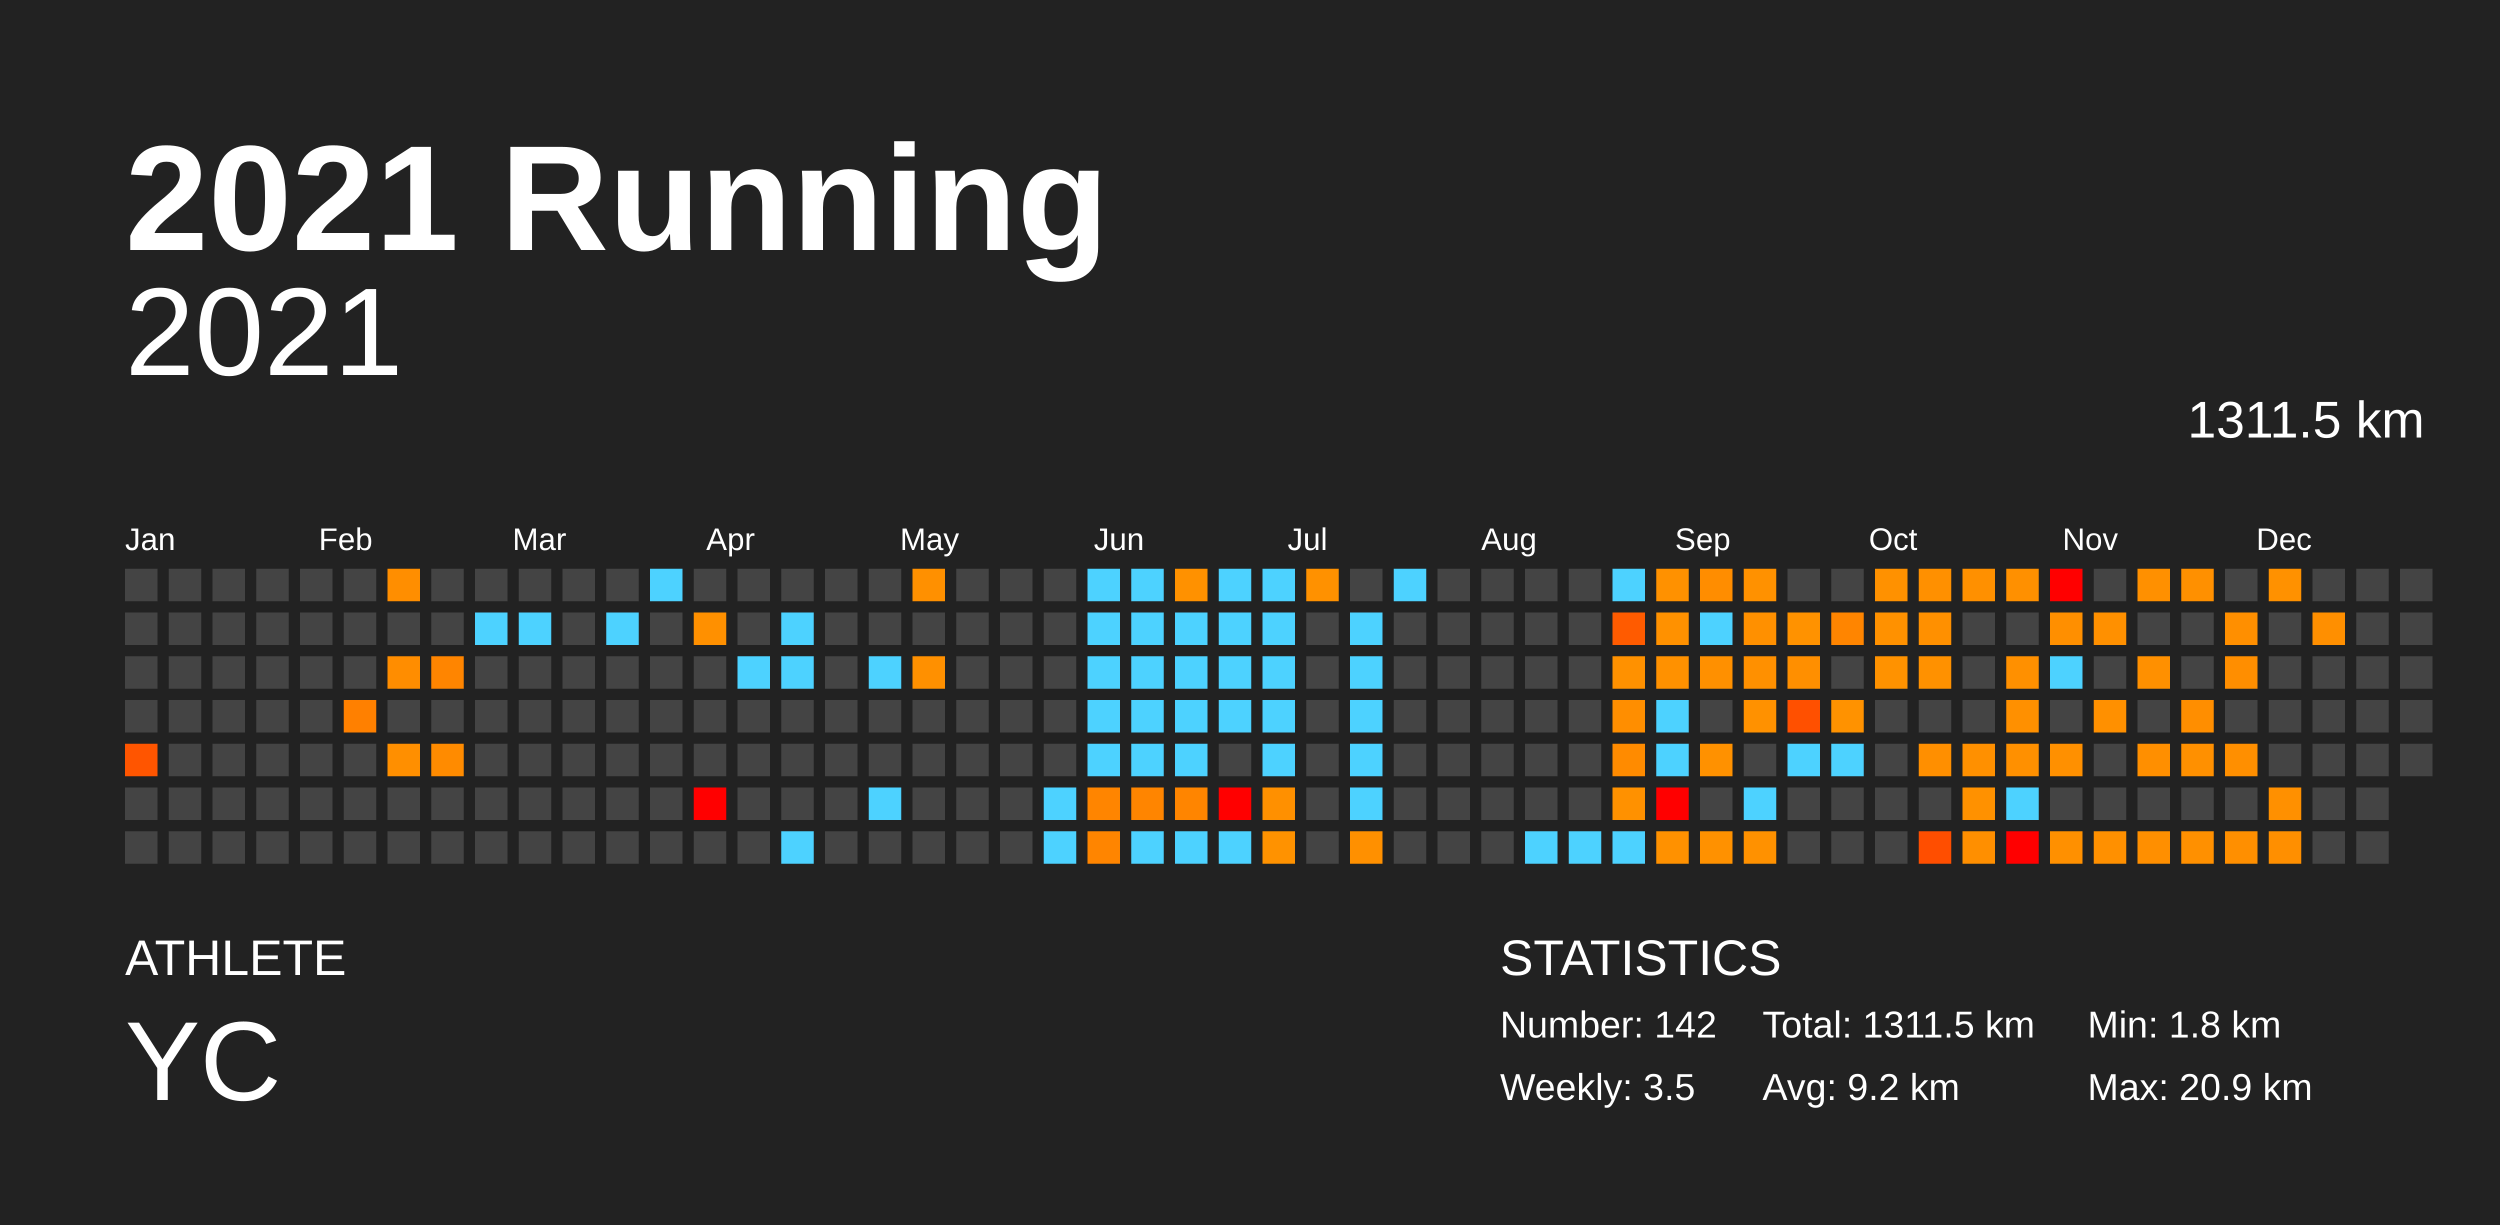
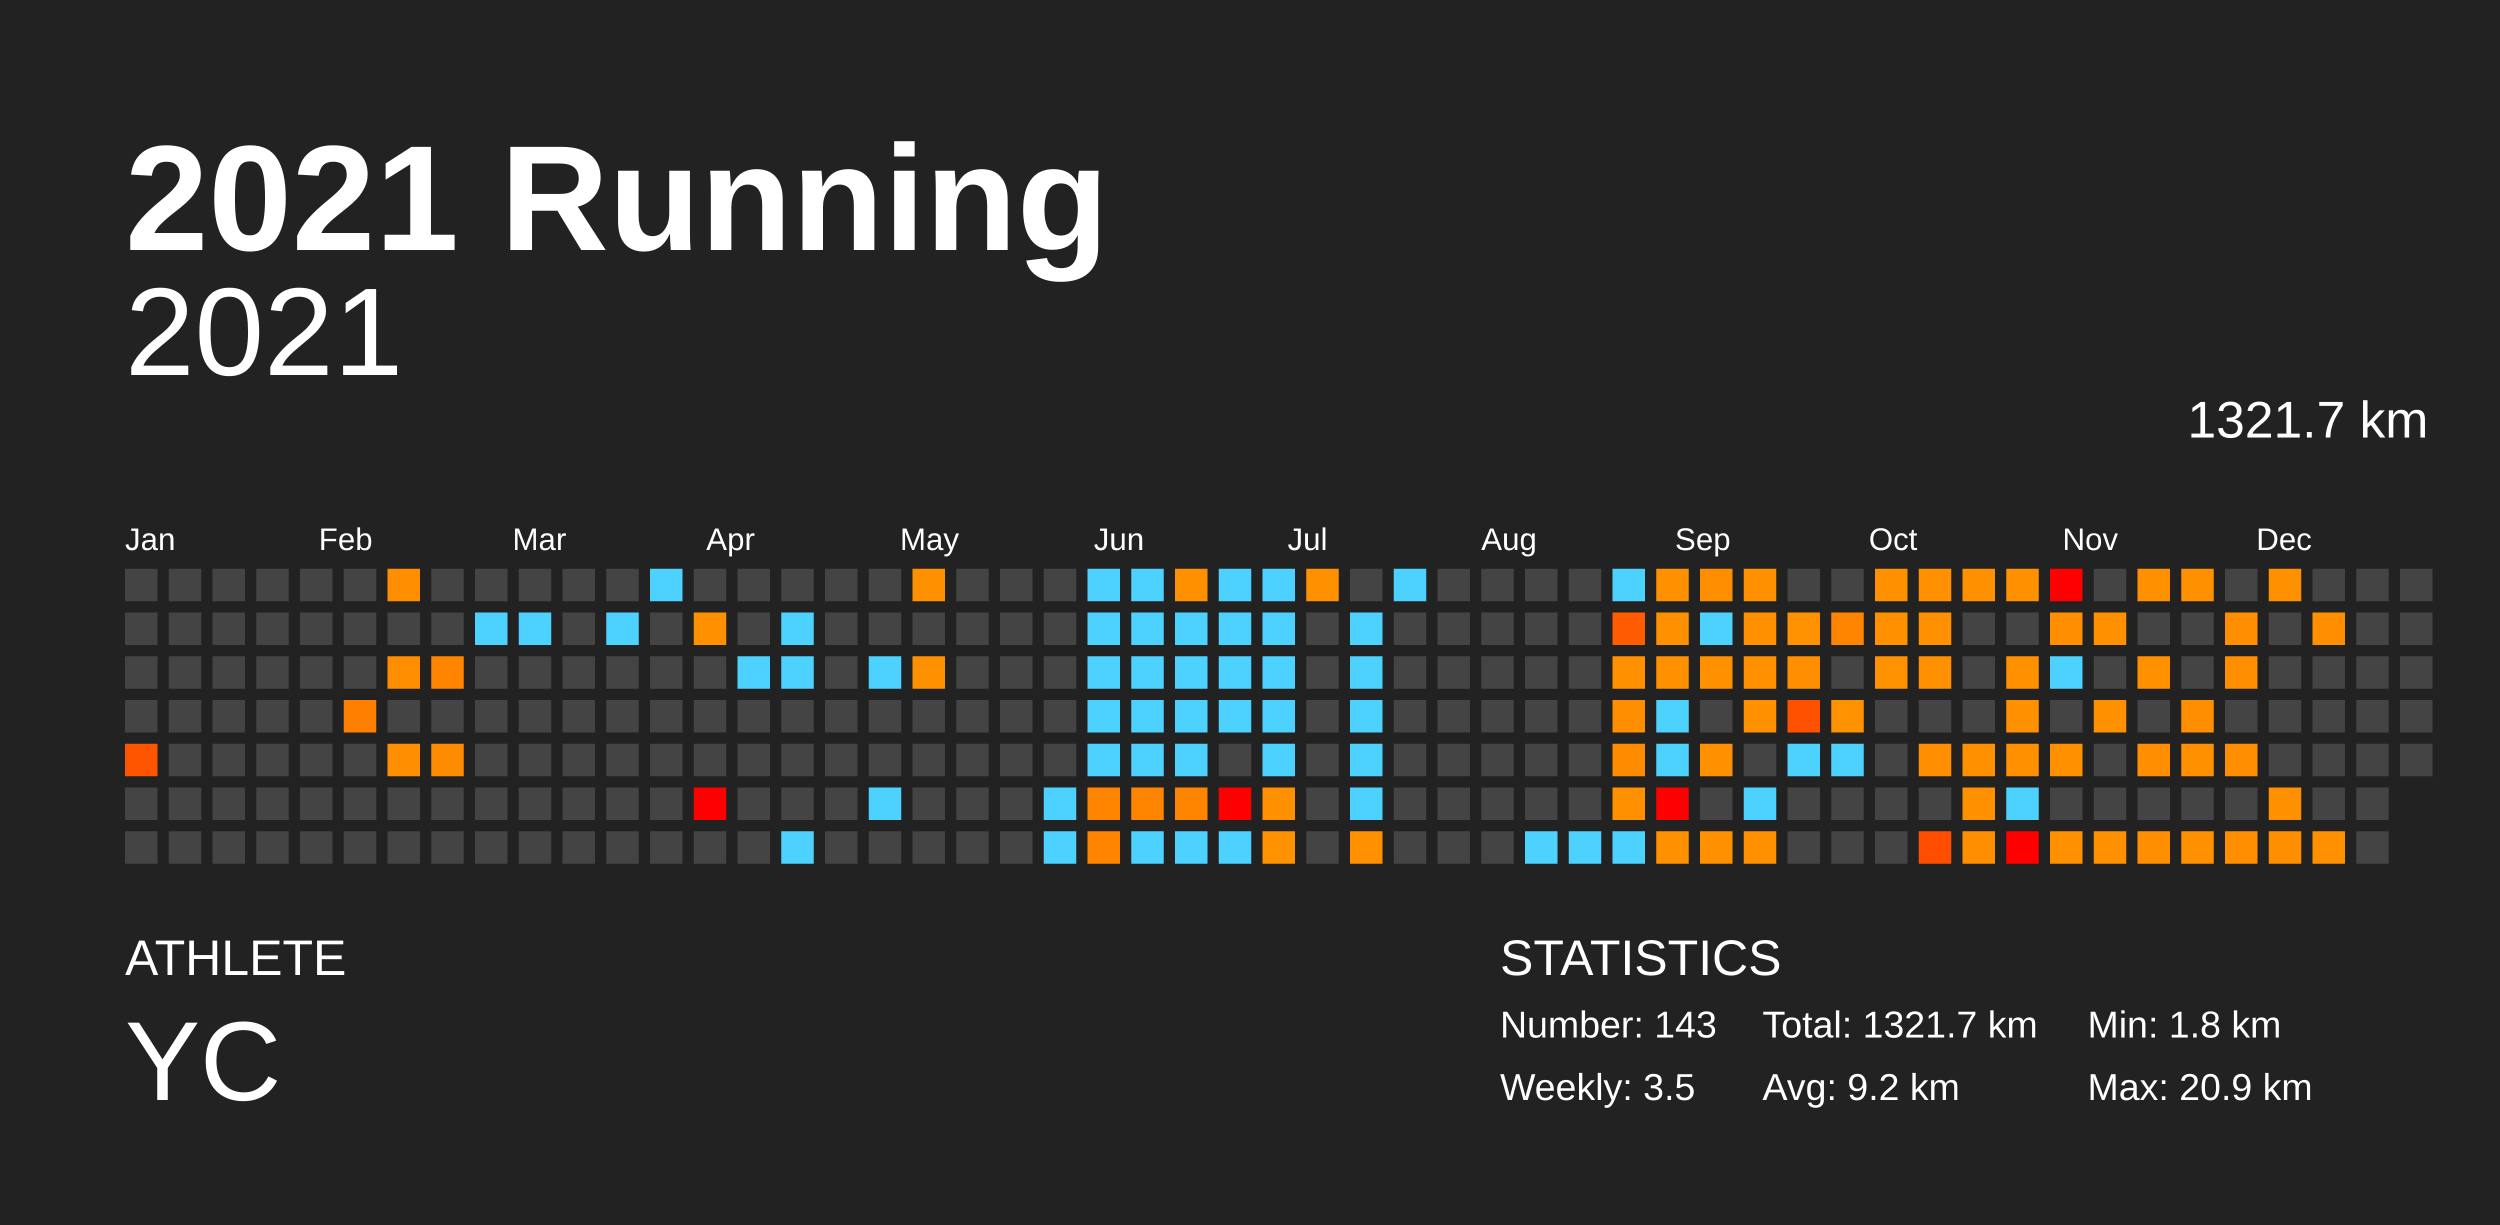
<svg xmlns="http://www.w3.org/2000/svg" baseProfile="full" height="98mm" version="1.1" viewBox="0,0,200,98" width="200mm">
  <defs />
  <rect fill="#222222" height="98" width="200" x="0" y="0" />
  <text fill="#FFFFFF" style="font-size:12px; font-family:Arial; font-weight:bold;" x="10" y="20">2021 Running</text>
  <text fill="#FFFFFF" style="font-size:4px; font-family:Arial" x="10" y="78">ATHLETE</text>
  <text fill="#FFFFFF" style="font-size:9px; font-family:Arial" x="10" y="88">YC</text>
  <text fill="#FFFFFF" style="font-size:4px; font-family:Arial" x="120" y="78">STATISTICS</text>
-   <text fill="#FFFFFF" style="font-size:3px; font-family:Arial" x="120" y="83">Number: 142</text>
+   <text fill="#FFFFFF" style="font-size:3px; font-family:Arial" x="120" y="83">Number: 143</text>
  <text fill="#FFFFFF" style="font-size:3px; font-family:Arial" x="120" y="88">Weekly: 3.5</text>
-   <text fill="#FFFFFF" style="font-size:3px; font-family:Arial" x="141" y="83">Total: 1311.5 km</text>
+   <text fill="#FFFFFF" style="font-size:3px; font-family:Arial" x="141" y="83">Total: 1321.7 km</text>
  <text fill="#FFFFFF" style="font-size:3px; font-family:Arial" x="141" y="88">Avg: 9.2 km</text>
  <text fill="#FFFFFF" style="font-size:3px; font-family:Arial" x="167" y="83">Min: 1.8 km</text>
  <text fill="#FFFFFF" style="font-size:3px; font-family:Arial" x="167" y="88">Max: 20.9 km</text>
  <text alignment-baseline="hanging" fill="#FFFFFF" style="font-size:10.0px; font-family:Arial;" x="10" y="30">2021</text>
-   <text alignment-baseline="hanging" fill="#FFFFFF" style="font-size:4.125px; font-family:Arial;" x="175" y="35">1311.5 km</text>
+   <text alignment-baseline="hanging" fill="#FFFFFF" style="font-size:4.125px; font-family:Arial;" x="175" y="35">1321.7 km</text>
  <text fill="#FFFFFF" style="font-size:2.5px; font-family:Arial" x="10.0" y="44">Jan</text>
  <text fill="#FFFFFF" style="font-size:2.5px; font-family:Arial" x="25.5" y="44">Feb</text>
  <text fill="#FFFFFF" style="font-size:2.5px; font-family:Arial" x="41.0" y="44">Mar</text>
  <text fill="#FFFFFF" style="font-size:2.5px; font-family:Arial" x="56.5" y="44">Apr</text>
  <text fill="#FFFFFF" style="font-size:2.5px; font-family:Arial" x="72.0" y="44">May</text>
  <text fill="#FFFFFF" style="font-size:2.5px; font-family:Arial" x="87.5" y="44">Jun</text>
  <text fill="#FFFFFF" style="font-size:2.5px; font-family:Arial" x="103.0" y="44">Jul</text>
  <text fill="#FFFFFF" style="font-size:2.5px; font-family:Arial" x="118.5" y="44">Aug</text>
  <text fill="#FFFFFF" style="font-size:2.5px; font-family:Arial" x="134.0" y="44">Sep</text>
  <text fill="#FFFFFF" style="font-size:2.5px; font-family:Arial" x="149.5" y="44">Oct</text>
  <text fill="#FFFFFF" style="font-size:2.5px; font-family:Arial" x="165.0" y="44">Nov</text>
  <text fill="#FFFFFF" style="font-size:2.5px; font-family:Arial" x="180.5" y="44">Dec</text>
  <rect fill="#444444" height="2.6" width="2.6" x="10.0" y="45.5" />
  <rect fill="#444444" height="2.6" width="2.6" x="10.0" y="49.0" />
  <rect fill="#444444" height="2.6" width="2.6" x="10.0" y="52.5" />
  <rect fill="#444444" height="2.6" width="2.6" x="10.0" y="56.0" />
  <rect fill="#ff5500" height="2.6" width="2.6" x="10.0" y="59.5" />
  <rect fill="#444444" height="2.6" width="2.6" x="10.0" y="63.0" />
  <rect fill="#444444" height="2.6" width="2.6" x="10.0" y="66.5" />
  <rect fill="#444444" height="2.6" width="2.6" x="13.5" y="45.5" />
  <rect fill="#444444" height="2.6" width="2.6" x="13.5" y="49.0" />
  <rect fill="#444444" height="2.6" width="2.6" x="13.5" y="52.5" />
  <rect fill="#444444" height="2.6" width="2.6" x="13.5" y="56.0" />
  <rect fill="#444444" height="2.6" width="2.6" x="13.5" y="59.5" />
  <rect fill="#444444" height="2.6" width="2.6" x="13.5" y="63.0" />
  <rect fill="#444444" height="2.6" width="2.6" x="13.5" y="66.5" />
  <rect fill="#444444" height="2.6" width="2.6" x="17.0" y="45.5" />
  <rect fill="#444444" height="2.6" width="2.6" x="17.0" y="49.0" />
  <rect fill="#444444" height="2.6" width="2.6" x="17.0" y="52.5" />
  <rect fill="#444444" height="2.6" width="2.6" x="17.0" y="56.0" />
  <rect fill="#444444" height="2.6" width="2.6" x="17.0" y="59.5" />
  <rect fill="#444444" height="2.6" width="2.6" x="17.0" y="63.0" />
  <rect fill="#444444" height="2.6" width="2.6" x="17.0" y="66.5" />
  <rect fill="#444444" height="2.6" width="2.6" x="20.5" y="45.5" />
  <rect fill="#444444" height="2.6" width="2.6" x="20.5" y="49.0" />
  <rect fill="#444444" height="2.6" width="2.6" x="20.5" y="52.5" />
  <rect fill="#444444" height="2.6" width="2.6" x="20.5" y="56.0" />
  <rect fill="#444444" height="2.6" width="2.6" x="20.5" y="59.5" />
  <rect fill="#444444" height="2.6" width="2.6" x="20.5" y="63.0" />
  <rect fill="#444444" height="2.6" width="2.6" x="20.5" y="66.5" />
  <rect fill="#444444" height="2.6" width="2.6" x="24.0" y="45.5" />
  <rect fill="#444444" height="2.6" width="2.6" x="24.0" y="49.0" />
  <rect fill="#444444" height="2.6" width="2.6" x="24.0" y="52.5" />
  <rect fill="#444444" height="2.6" width="2.6" x="24.0" y="56.0" />
  <rect fill="#444444" height="2.6" width="2.6" x="24.0" y="59.5" />
  <rect fill="#444444" height="2.6" width="2.6" x="24.0" y="63.0" />
  <rect fill="#444444" height="2.6" width="2.6" x="24.0" y="66.5" />
  <rect fill="#444444" height="2.6" width="2.6" x="27.5" y="45.5" />
  <rect fill="#444444" height="2.6" width="2.6" x="27.5" y="49.0" />
  <rect fill="#444444" height="2.6" width="2.6" x="27.5" y="52.5" />
  <rect fill="#ff8000" height="2.6" width="2.6" x="27.5" y="56.0" />
  <rect fill="#444444" height="2.6" width="2.6" x="27.5" y="59.5" />
  <rect fill="#444444" height="2.6" width="2.6" x="27.5" y="63.0" />
  <rect fill="#444444" height="2.6" width="2.6" x="27.5" y="66.5" />
  <rect fill="#ff8e00" height="2.6" width="2.6" x="31.0" y="45.5" />
  <rect fill="#444444" height="2.6" width="2.6" x="31.0" y="49.0" />
  <rect fill="#ff8d00" height="2.6" width="2.6" x="31.0" y="52.5" />
  <rect fill="#444444" height="2.6" width="2.6" x="31.0" y="56.0" />
  <rect fill="#ff8f00" height="2.6" width="2.6" x="31.0" y="59.5" />
  <rect fill="#444444" height="2.6" width="2.6" x="31.0" y="63.0" />
  <rect fill="#444444" height="2.6" width="2.6" x="31.0" y="66.5" />
  <rect fill="#444444" height="2.6" width="2.6" x="34.5" y="45.5" />
  <rect fill="#444444" height="2.6" width="2.6" x="34.5" y="49.0" />
  <rect fill="#ff8500" height="2.6" width="2.6" x="34.5" y="52.5" />
  <rect fill="#444444" height="2.6" width="2.6" x="34.5" y="56.0" />
  <rect fill="#ff8b00" height="2.6" width="2.6" x="34.5" y="59.5" />
  <rect fill="#444444" height="2.6" width="2.6" x="34.5" y="63.0" />
  <rect fill="#444444" height="2.6" width="2.6" x="34.5" y="66.5" />
  <rect fill="#444444" height="2.6" width="2.6" x="38.0" y="45.5" />
  <rect fill="#4dd2ff" height="2.6" width="2.6" x="38.0" y="49.0" />
  <rect fill="#444444" height="2.6" width="2.6" x="38.0" y="52.5" />
  <rect fill="#444444" height="2.6" width="2.6" x="38.0" y="56.0" />
  <rect fill="#444444" height="2.6" width="2.6" x="38.0" y="59.5" />
  <rect fill="#444444" height="2.6" width="2.6" x="38.0" y="63.0" />
  <rect fill="#444444" height="2.6" width="2.6" x="38.0" y="66.5" />
  <rect fill="#444444" height="2.6" width="2.6" x="41.5" y="45.5" />
  <rect fill="#4dd2ff" height="2.6" width="2.6" x="41.5" y="49.0" />
  <rect fill="#444444" height="2.6" width="2.6" x="41.5" y="52.5" />
  <rect fill="#444444" height="2.6" width="2.6" x="41.5" y="56.0" />
  <rect fill="#444444" height="2.6" width="2.6" x="41.5" y="59.5" />
  <rect fill="#444444" height="2.6" width="2.6" x="41.5" y="63.0" />
  <rect fill="#444444" height="2.6" width="2.6" x="41.5" y="66.5" />
  <rect fill="#444444" height="2.6" width="2.6" x="45.0" y="45.5" />
  <rect fill="#444444" height="2.6" width="2.6" x="45.0" y="49.0" />
  <rect fill="#444444" height="2.6" width="2.6" x="45.0" y="52.5" />
  <rect fill="#444444" height="2.6" width="2.6" x="45.0" y="56.0" />
  <rect fill="#444444" height="2.6" width="2.6" x="45.0" y="59.5" />
  <rect fill="#444444" height="2.6" width="2.6" x="45.0" y="63.0" />
  <rect fill="#444444" height="2.6" width="2.6" x="45.0" y="66.5" />
  <rect fill="#444444" height="2.6" width="2.6" x="48.5" y="45.5" />
  <rect fill="#4dd2ff" height="2.6" width="2.6" x="48.5" y="49.0" />
  <rect fill="#444444" height="2.6" width="2.6" x="48.5" y="52.5" />
  <rect fill="#444444" height="2.6" width="2.6" x="48.5" y="56.0" />
  <rect fill="#444444" height="2.6" width="2.6" x="48.5" y="59.5" />
  <rect fill="#444444" height="2.6" width="2.6" x="48.5" y="63.0" />
  <rect fill="#444444" height="2.6" width="2.6" x="48.5" y="66.5" />
  <rect fill="#4dd2ff" height="2.6" width="2.6" x="52.0" y="45.5" />
  <rect fill="#444444" height="2.6" width="2.6" x="52.0" y="49.0" />
  <rect fill="#444444" height="2.6" width="2.6" x="52.0" y="52.5" />
  <rect fill="#444444" height="2.6" width="2.6" x="52.0" y="56.0" />
  <rect fill="#444444" height="2.6" width="2.6" x="52.0" y="59.5" />
  <rect fill="#444444" height="2.6" width="2.6" x="52.0" y="63.0" />
  <rect fill="#444444" height="2.6" width="2.6" x="52.0" y="66.5" />
  <rect fill="#444444" height="2.6" width="2.6" x="55.5" y="45.5" />
  <rect fill="#ff9000" height="2.6" width="2.6" x="55.5" y="49.0" />
  <rect fill="#444444" height="2.6" width="2.6" x="55.5" y="52.5" />
  <rect fill="#444444" height="2.6" width="2.6" x="55.5" y="56.0" />
  <rect fill="#444444" height="2.6" width="2.6" x="55.5" y="59.5" />
  <rect fill="red" height="2.6" width="2.6" x="55.5" y="63.0" />
  <rect fill="#444444" height="2.6" width="2.6" x="55.5" y="66.5" />
  <rect fill="#444444" height="2.6" width="2.6" x="59.0" y="45.5" />
  <rect fill="#444444" height="2.6" width="2.6" x="59.0" y="49.0" />
  <rect fill="#4dd2ff" height="2.6" width="2.6" x="59.0" y="52.5" />
  <rect fill="#444444" height="2.6" width="2.6" x="59.0" y="56.0" />
  <rect fill="#444444" height="2.6" width="2.6" x="59.0" y="59.5" />
  <rect fill="#444444" height="2.6" width="2.6" x="59.0" y="63.0" />
  <rect fill="#444444" height="2.6" width="2.6" x="59.0" y="66.5" />
  <rect fill="#444444" height="2.6" width="2.6" x="62.5" y="45.5" />
  <rect fill="#4dd2ff" height="2.6" width="2.6" x="62.5" y="49.0" />
  <rect fill="#4dd2ff" height="2.6" width="2.6" x="62.5" y="52.5" />
  <rect fill="#444444" height="2.6" width="2.6" x="62.5" y="56.0" />
  <rect fill="#444444" height="2.6" width="2.6" x="62.5" y="59.5" />
  <rect fill="#444444" height="2.6" width="2.6" x="62.5" y="63.0" />
  <rect fill="#4dd2ff" height="2.6" width="2.6" x="62.5" y="66.5" />
  <rect fill="#444444" height="2.6" width="2.6" x="66.0" y="45.5" />
  <rect fill="#444444" height="2.6" width="2.6" x="66.0" y="49.0" />
  <rect fill="#444444" height="2.6" width="2.6" x="66.0" y="52.5" />
  <rect fill="#444444" height="2.6" width="2.6" x="66.0" y="56.0" />
  <rect fill="#444444" height="2.6" width="2.6" x="66.0" y="59.5" />
  <rect fill="#444444" height="2.6" width="2.6" x="66.0" y="63.0" />
  <rect fill="#444444" height="2.6" width="2.6" x="66.0" y="66.5" />
  <rect fill="#444444" height="2.6" width="2.6" x="69.5" y="45.5" />
  <rect fill="#444444" height="2.6" width="2.6" x="69.5" y="49.0" />
  <rect fill="#4dd2ff" height="2.6" width="2.6" x="69.5" y="52.5" />
  <rect fill="#444444" height="2.6" width="2.6" x="69.5" y="56.0" />
  <rect fill="#444444" height="2.6" width="2.6" x="69.5" y="59.5" />
  <rect fill="#4dd2ff" height="2.6" width="2.6" x="69.5" y="63.0" />
  <rect fill="#444444" height="2.6" width="2.6" x="69.5" y="66.5" />
  <rect fill="#ff9000" height="2.6" width="2.6" x="73.0" y="45.5" />
  <rect fill="#444444" height="2.6" width="2.6" x="73.0" y="49.0" />
  <rect fill="#ff9000" height="2.6" width="2.6" x="73.0" y="52.5" />
  <rect fill="#444444" height="2.6" width="2.6" x="73.0" y="56.0" />
  <rect fill="#444444" height="2.6" width="2.6" x="73.0" y="59.5" />
  <rect fill="#444444" height="2.6" width="2.6" x="73.0" y="63.0" />
  <rect fill="#444444" height="2.6" width="2.6" x="73.0" y="66.5" />
  <rect fill="#444444" height="2.6" width="2.6" x="76.5" y="45.5" />
  <rect fill="#444444" height="2.6" width="2.6" x="76.5" y="49.0" />
  <rect fill="#444444" height="2.6" width="2.6" x="76.5" y="52.5" />
  <rect fill="#444444" height="2.6" width="2.6" x="76.5" y="56.0" />
  <rect fill="#444444" height="2.6" width="2.6" x="76.5" y="59.5" />
  <rect fill="#444444" height="2.6" width="2.6" x="76.5" y="63.0" />
  <rect fill="#444444" height="2.6" width="2.6" x="76.5" y="66.5" />
  <rect fill="#444444" height="2.6" width="2.6" x="80.0" y="45.5" />
  <rect fill="#444444" height="2.6" width="2.6" x="80.0" y="49.0" />
  <rect fill="#444444" height="2.6" width="2.6" x="80.0" y="52.5" />
  <rect fill="#444444" height="2.6" width="2.6" x="80.0" y="56.0" />
  <rect fill="#444444" height="2.6" width="2.6" x="80.0" y="59.5" />
  <rect fill="#444444" height="2.6" width="2.6" x="80.0" y="63.0" />
  <rect fill="#444444" height="2.6" width="2.6" x="80.0" y="66.5" />
  <rect fill="#444444" height="2.6" width="2.6" x="83.5" y="45.5" />
  <rect fill="#444444" height="2.6" width="2.6" x="83.5" y="49.0" />
  <rect fill="#444444" height="2.6" width="2.6" x="83.5" y="52.5" />
  <rect fill="#444444" height="2.6" width="2.6" x="83.5" y="56.0" />
  <rect fill="#444444" height="2.6" width="2.6" x="83.5" y="59.5" />
  <rect fill="#4dd2ff" height="2.6" width="2.6" x="83.5" y="63.0" />
  <rect fill="#4dd2ff" height="2.6" width="2.6" x="83.5" y="66.5" />
  <rect fill="#4dd2ff" height="2.6" width="2.6" x="87.0" y="45.5" />
  <rect fill="#4dd2ff" height="2.6" width="2.6" x="87.0" y="49.0" />
  <rect fill="#4dd2ff" height="2.6" width="2.6" x="87.0" y="52.5" />
  <rect fill="#4dd2ff" height="2.6" width="2.6" x="87.0" y="56.0" />
  <rect fill="#4dd2ff" height="2.6" width="2.6" x="87.0" y="59.5" />
  <rect fill="#ff8500" height="2.6" width="2.6" x="87.0" y="63.0" />
  <rect fill="#ff8500" height="2.6" width="2.6" x="87.0" y="66.5" />
  <rect fill="#4dd2ff" height="2.6" width="2.6" x="90.5" y="45.5" />
  <rect fill="#4dd2ff" height="2.6" width="2.6" x="90.5" y="49.0" />
  <rect fill="#4dd2ff" height="2.6" width="2.6" x="90.5" y="52.5" />
  <rect fill="#4dd2ff" height="2.6" width="2.6" x="90.5" y="56.0" />
  <rect fill="#4dd2ff" height="2.6" width="2.6" x="90.5" y="59.5" />
  <rect fill="#ff8500" height="2.6" width="2.6" x="90.5" y="63.0" />
  <rect fill="#4dd2ff" height="2.6" width="2.6" x="90.5" y="66.5" />
  <rect fill="#ff9100" height="2.6" width="2.6" x="94.0" y="45.5" />
  <rect fill="#4dd2ff" height="2.6" width="2.6" x="94.0" y="49.0" />
  <rect fill="#4dd2ff" height="2.6" width="2.6" x="94.0" y="52.5" />
  <rect fill="#4dd2ff" height="2.6" width="2.6" x="94.0" y="56.0" />
  <rect fill="#4dd2ff" height="2.6" width="2.6" x="94.0" y="59.5" />
  <rect fill="#ff8500" height="2.6" width="2.6" x="94.0" y="63.0" />
  <rect fill="#4dd2ff" height="2.6" width="2.6" x="94.0" y="66.5" />
  <rect fill="#4dd2ff" height="2.6" width="2.6" x="97.5" y="45.5" />
  <rect fill="#4dd2ff" height="2.6" width="2.6" x="97.5" y="49.0" />
  <rect fill="#4dd2ff" height="2.6" width="2.6" x="97.5" y="52.5" />
  <rect fill="#4dd2ff" height="2.6" width="2.6" x="97.5" y="56.0" />
  <rect fill="#444444" height="2.6" width="2.6" x="97.5" y="59.5" />
  <rect fill="red" height="2.6" width="2.6" x="97.5" y="63.0" />
  <rect fill="#4dd2ff" height="2.6" width="2.6" x="97.5" y="66.5" />
  <rect fill="#4dd2ff" height="2.6" width="2.6" x="101.0" y="45.5" />
  <rect fill="#4dd2ff" height="2.6" width="2.6" x="101.0" y="49.0" />
  <rect fill="#4dd2ff" height="2.6" width="2.6" x="101.0" y="52.5" />
  <rect fill="#4dd2ff" height="2.6" width="2.6" x="101.0" y="56.0" />
  <rect fill="#4dd2ff" height="2.6" width="2.6" x="101.0" y="59.5" />
  <rect fill="#ff9000" height="2.6" width="2.6" x="101.0" y="63.0" />
  <rect fill="#ff9200" height="2.6" width="2.6" x="101.0" y="66.5" />
  <rect fill="#ff9100" height="2.6" width="2.6" x="104.5" y="45.5" />
  <rect fill="#444444" height="2.6" width="2.6" x="104.5" y="49.0" />
  <rect fill="#444444" height="2.6" width="2.6" x="104.5" y="52.5" />
  <rect fill="#444444" height="2.6" width="2.6" x="104.5" y="56.0" />
  <rect fill="#444444" height="2.6" width="2.6" x="104.5" y="59.5" />
  <rect fill="#444444" height="2.6" width="2.6" x="104.5" y="63.0" />
  <rect fill="#444444" height="2.6" width="2.6" x="104.5" y="66.5" />
  <rect fill="#444444" height="2.6" width="2.6" x="108.0" y="45.5" />
  <rect fill="#4dd2ff" height="2.6" width="2.6" x="108.0" y="49.0" />
  <rect fill="#4dd2ff" height="2.6" width="2.6" x="108.0" y="52.5" />
  <rect fill="#4dd2ff" height="2.6" width="2.6" x="108.0" y="56.0" />
  <rect fill="#4dd2ff" height="2.6" width="2.6" x="108.0" y="59.5" />
  <rect fill="#4dd2ff" height="2.6" width="2.6" x="108.0" y="63.0" />
  <rect fill="#ff9000" height="2.6" width="2.6" x="108.0" y="66.5" />
  <rect fill="#4dd2ff" height="2.6" width="2.6" x="111.5" y="45.5" />
  <rect fill="#444444" height="2.6" width="2.6" x="111.5" y="49.0" />
  <rect fill="#444444" height="2.6" width="2.6" x="111.5" y="52.5" />
  <rect fill="#444444" height="2.6" width="2.6" x="111.5" y="56.0" />
  <rect fill="#444444" height="2.6" width="2.6" x="111.5" y="59.5" />
  <rect fill="#444444" height="2.6" width="2.6" x="111.5" y="63.0" />
  <rect fill="#444444" height="2.6" width="2.6" x="111.5" y="66.5" />
  <rect fill="#444444" height="2.6" width="2.6" x="115.0" y="45.5" />
  <rect fill="#444444" height="2.6" width="2.6" x="115.0" y="49.0" />
  <rect fill="#444444" height="2.6" width="2.6" x="115.0" y="52.5" />
  <rect fill="#444444" height="2.6" width="2.6" x="115.0" y="56.0" />
  <rect fill="#444444" height="2.6" width="2.6" x="115.0" y="59.5" />
  <rect fill="#444444" height="2.6" width="2.6" x="115.0" y="63.0" />
  <rect fill="#444444" height="2.6" width="2.6" x="115.0" y="66.5" />
  <rect fill="#444444" height="2.6" width="2.6" x="118.5" y="45.5" />
  <rect fill="#444444" height="2.6" width="2.6" x="118.5" y="49.0" />
  <rect fill="#444444" height="2.6" width="2.6" x="118.5" y="52.5" />
  <rect fill="#444444" height="2.6" width="2.6" x="118.5" y="56.0" />
  <rect fill="#444444" height="2.6" width="2.6" x="118.5" y="59.5" />
  <rect fill="#444444" height="2.6" width="2.6" x="118.5" y="63.0" />
  <rect fill="#444444" height="2.6" width="2.6" x="118.5" y="66.5" />
  <rect fill="#444444" height="2.6" width="2.6" x="122.0" y="45.5" />
  <rect fill="#444444" height="2.6" width="2.6" x="122.0" y="49.0" />
  <rect fill="#444444" height="2.6" width="2.6" x="122.0" y="52.5" />
  <rect fill="#444444" height="2.6" width="2.6" x="122.0" y="56.0" />
  <rect fill="#444444" height="2.6" width="2.6" x="122.0" y="59.5" />
  <rect fill="#444444" height="2.6" width="2.6" x="122.0" y="63.0" />
  <rect fill="#4dd2ff" height="2.6" width="2.6" x="122.0" y="66.5" />
  <rect fill="#444444" height="2.6" width="2.6" x="125.5" y="45.5" />
  <rect fill="#444444" height="2.6" width="2.6" x="125.5" y="49.0" />
  <rect fill="#444444" height="2.6" width="2.6" x="125.5" y="52.5" />
  <rect fill="#444444" height="2.6" width="2.6" x="125.5" y="56.0" />
  <rect fill="#444444" height="2.6" width="2.6" x="125.5" y="59.5" />
  <rect fill="#444444" height="2.6" width="2.6" x="125.5" y="63.0" />
  <rect fill="#4dd2ff" height="2.6" width="2.6" x="125.5" y="66.5" />
  <rect fill="#4dd2ff" height="2.6" width="2.6" x="129.0" y="45.5" />
  <rect fill="#ff5b00" height="2.6" width="2.6" x="129.0" y="49.0" />
  <rect fill="#ff9100" height="2.6" width="2.6" x="129.0" y="52.5" />
  <rect fill="#ff8e00" height="2.6" width="2.6" x="129.0" y="56.0" />
  <rect fill="#ff8b00" height="2.6" width="2.6" x="129.0" y="59.5" />
  <rect fill="#ff9100" height="2.6" width="2.6" x="129.0" y="63.0" />
  <rect fill="#4dd2ff" height="2.6" width="2.6" x="129.0" y="66.5" />
  <rect fill="#ff9100" height="2.6" width="2.6" x="132.5" y="45.5" />
  <rect fill="#ff9100" height="2.6" width="2.6" x="132.5" y="49.0" />
  <rect fill="#ff9100" height="2.6" width="2.6" x="132.5" y="52.5" />
  <rect fill="#4dd2ff" height="2.6" width="2.6" x="132.5" y="56.0" />
  <rect fill="#4dd2ff" height="2.6" width="2.6" x="132.5" y="59.5" />
  <rect fill="red" height="2.6" width="2.6" x="132.5" y="63.0" />
  <rect fill="#ff9100" height="2.6" width="2.6" x="132.5" y="66.5" />
  <rect fill="#ff8d00" height="2.6" width="2.6" x="136.0" y="45.5" />
  <rect fill="#4dd2ff" height="2.6" width="2.6" x="136.0" y="49.0" />
  <rect fill="#ff9000" height="2.6" width="2.6" x="136.0" y="52.5" />
  <rect fill="#444444" height="2.6" width="2.6" x="136.0" y="56.0" />
  <rect fill="#ff9100" height="2.6" width="2.6" x="136.0" y="59.5" />
  <rect fill="#444444" height="2.6" width="2.6" x="136.0" y="63.0" />
  <rect fill="#ff9100" height="2.6" width="2.6" x="136.0" y="66.5" />
  <rect fill="#ff9100" height="2.6" width="2.6" x="139.5" y="45.5" />
  <rect fill="#ff9000" height="2.6" width="2.6" x="139.5" y="49.0" />
  <rect fill="#ff9000" height="2.6" width="2.6" x="139.5" y="52.5" />
  <rect fill="#ff9100" height="2.6" width="2.6" x="139.5" y="56.0" />
  <rect fill="#444444" height="2.6" width="2.6" x="139.5" y="59.5" />
  <rect fill="#4dd2ff" height="2.6" width="2.6" x="139.5" y="63.0" />
  <rect fill="#ff9100" height="2.6" width="2.6" x="139.5" y="66.5" />
  <rect fill="#444444" height="2.6" width="2.6" x="143.0" y="45.5" />
  <rect fill="#ff9200" height="2.6" width="2.6" x="143.0" y="49.0" />
  <rect fill="#ff8f00" height="2.6" width="2.6" x="143.0" y="52.5" />
  <rect fill="#ff5000" height="2.6" width="2.6" x="143.0" y="56.0" />
  <rect fill="#4dd2ff" height="2.6" width="2.6" x="143.0" y="59.5" />
  <rect fill="#444444" height="2.6" width="2.6" x="143.0" y="63.0" />
  <rect fill="#444444" height="2.6" width="2.6" x="143.0" y="66.5" />
  <rect fill="#444444" height="2.6" width="2.6" x="146.5" y="45.5" />
  <rect fill="#ff8500" height="2.6" width="2.6" x="146.5" y="49.0" />
  <rect fill="#444444" height="2.6" width="2.6" x="146.5" y="52.5" />
  <rect fill="#ff9200" height="2.6" width="2.6" x="146.5" y="56.0" />
  <rect fill="#4dd2ff" height="2.6" width="2.6" x="146.5" y="59.5" />
  <rect fill="#444444" height="2.6" width="2.6" x="146.5" y="63.0" />
  <rect fill="#444444" height="2.6" width="2.6" x="146.5" y="66.5" />
  <rect fill="#ff9100" height="2.6" width="2.6" x="150.0" y="45.5" />
  <rect fill="#ff9100" height="2.6" width="2.6" x="150.0" y="49.0" />
  <rect fill="#ff9200" height="2.6" width="2.6" x="150.0" y="52.5" />
  <rect fill="#444444" height="2.6" width="2.6" x="150.0" y="56.0" />
  <rect fill="#444444" height="2.6" width="2.6" x="150.0" y="59.5" />
  <rect fill="#444444" height="2.6" width="2.6" x="150.0" y="63.0" />
  <rect fill="#444444" height="2.6" width="2.6" x="150.0" y="66.5" />
  <rect fill="#ff9000" height="2.6" width="2.6" x="153.5" y="45.5" />
  <rect fill="#ff9000" height="2.6" width="2.6" x="153.5" y="49.0" />
  <rect fill="#ff9100" height="2.6" width="2.6" x="153.5" y="52.5" />
  <rect fill="#444444" height="2.6" width="2.6" x="153.5" y="56.0" />
  <rect fill="#ff8f00" height="2.6" width="2.6" x="153.5" y="59.5" />
  <rect fill="#444444" height="2.6" width="2.6" x="153.5" y="63.0" />
  <rect fill="#ff4e00" height="2.6" width="2.6" x="153.5" y="66.5" />
  <rect fill="#ff9000" height="2.6" width="2.6" x="157.0" y="45.5" />
  <rect fill="#444444" height="2.6" width="2.6" x="157.0" y="49.0" />
  <rect fill="#444444" height="2.6" width="2.6" x="157.0" y="52.5" />
  <rect fill="#444444" height="2.6" width="2.6" x="157.0" y="56.0" />
  <rect fill="#ff9000" height="2.6" width="2.6" x="157.0" y="59.5" />
  <rect fill="#ff9100" height="2.6" width="2.6" x="157.0" y="63.0" />
  <rect fill="#ff8f00" height="2.6" width="2.6" x="157.0" y="66.5" />
  <rect fill="#ff9000" height="2.6" width="2.6" x="160.5" y="45.5" />
  <rect fill="#444444" height="2.6" width="2.6" x="160.5" y="49.0" />
  <rect fill="#ff9000" height="2.6" width="2.6" x="160.5" y="52.5" />
  <rect fill="#ff9000" height="2.6" width="2.6" x="160.5" y="56.0" />
  <rect fill="#ff9000" height="2.6" width="2.6" x="160.5" y="59.5" />
  <rect fill="#4dd2ff" height="2.6" width="2.6" x="160.5" y="63.0" />
  <rect fill="red" height="2.6" width="2.6" x="160.5" y="66.5" />
  <rect fill="red" height="2.6" width="2.6" x="164.0" y="45.5" />
  <rect fill="#ff8f00" height="2.6" width="2.6" x="164.0" y="49.0" />
  <rect fill="#4dd2ff" height="2.6" width="2.6" x="164.0" y="52.5" />
  <rect fill="#444444" height="2.6" width="2.6" x="164.0" y="56.0" />
  <rect fill="#ff9000" height="2.6" width="2.6" x="164.0" y="59.5" />
  <rect fill="#444444" height="2.6" width="2.6" x="164.0" y="63.0" />
  <rect fill="#ff9000" height="2.6" width="2.6" x="164.0" y="66.5" />
  <rect fill="#444444" height="2.6" width="2.6" x="167.5" y="45.5" />
  <rect fill="#ff9000" height="2.6" width="2.6" x="167.5" y="49.0" />
  <rect fill="#444444" height="2.6" width="2.6" x="167.5" y="52.5" />
  <rect fill="#ff9000" height="2.6" width="2.6" x="167.5" y="56.0" />
  <rect fill="#444444" height="2.6" width="2.6" x="167.5" y="59.5" />
  <rect fill="#444444" height="2.6" width="2.6" x="167.5" y="63.0" />
  <rect fill="#ff9000" height="2.6" width="2.6" x="167.5" y="66.5" />
  <rect fill="#ff9000" height="2.6" width="2.6" x="171.0" y="45.5" />
  <rect fill="#444444" height="2.6" width="2.6" x="171.0" y="49.0" />
  <rect fill="#ff9000" height="2.6" width="2.6" x="171.0" y="52.5" />
  <rect fill="#444444" height="2.6" width="2.6" x="171.0" y="56.0" />
  <rect fill="#ff8f00" height="2.6" width="2.6" x="171.0" y="59.5" />
  <rect fill="#444444" height="2.6" width="2.6" x="171.0" y="63.0" />
  <rect fill="#ff8f00" height="2.6" width="2.6" x="171.0" y="66.5" />
  <rect fill="#ff9000" height="2.6" width="2.6" x="174.5" y="45.5" />
  <rect fill="#444444" height="2.6" width="2.6" x="174.5" y="49.0" />
  <rect fill="#444444" height="2.6" width="2.6" x="174.5" y="52.5" />
  <rect fill="#ff8e00" height="2.6" width="2.6" x="174.5" y="56.0" />
  <rect fill="#ff9000" height="2.6" width="2.6" x="174.5" y="59.5" />
  <rect fill="#444444" height="2.6" width="2.6" x="174.5" y="63.0" />
  <rect fill="#ff9000" height="2.6" width="2.6" x="174.5" y="66.5" />
  <rect fill="#444444" height="2.6" width="2.6" x="178.0" y="45.5" />
  <rect fill="#ff8f00" height="2.6" width="2.6" x="178.0" y="49.0" />
  <rect fill="#ff8e00" height="2.6" width="2.6" x="178.0" y="52.5" />
  <rect fill="#444444" height="2.6" width="2.6" x="178.0" y="56.0" />
  <rect fill="#ff8f00" height="2.6" width="2.6" x="178.0" y="59.5" />
  <rect fill="#444444" height="2.6" width="2.6" x="178.0" y="63.0" />
  <rect fill="#ff8f00" height="2.6" width="2.6" x="178.0" y="66.5" />
  <rect fill="#ff9100" height="2.6" width="2.6" x="181.5" y="45.5" />
  <rect fill="#444444" height="2.6" width="2.6" x="181.5" y="49.0" />
  <rect fill="#444444" height="2.6" width="2.6" x="181.5" y="52.5" />
  <rect fill="#444444" height="2.6" width="2.6" x="181.5" y="56.0" />
  <rect fill="#444444" height="2.6" width="2.6" x="181.5" y="59.5" />
  <rect fill="#ff9000" height="2.6" width="2.6" x="181.5" y="63.0" />
  <rect fill="#ff8f00" height="2.6" width="2.6" x="181.5" y="66.5" />
  <rect fill="#444444" height="2.6" width="2.6" x="185.0" y="45.5" />
  <rect fill="#ff8f00" height="2.6" width="2.6" x="185.0" y="49.0" />
  <rect fill="#444444" height="2.6" width="2.6" x="185.0" y="52.5" />
  <rect fill="#444444" height="2.6" width="2.6" x="185.0" y="56.0" />
  <rect fill="#444444" height="2.6" width="2.6" x="185.0" y="59.5" />
  <rect fill="#444444" height="2.6" width="2.6" x="185.0" y="63.0" />
-   <rect fill="#444444" height="2.6" width="2.6" x="185.0" y="66.5" />
+   <rect fill="#ff9000" height="2.6" width="2.6" x="185.0" y="66.5" />
  <rect fill="#444444" height="2.6" width="2.6" x="188.5" y="45.5" />
  <rect fill="#444444" height="2.6" width="2.6" x="188.5" y="49.0" />
  <rect fill="#444444" height="2.6" width="2.6" x="188.5" y="52.5" />
  <rect fill="#444444" height="2.6" width="2.6" x="188.5" y="56.0" />
  <rect fill="#444444" height="2.6" width="2.6" x="188.5" y="59.5" />
  <rect fill="#444444" height="2.6" width="2.6" x="188.5" y="63.0" />
  <rect fill="#444444" height="2.6" width="2.6" x="188.5" y="66.5" />
  <rect fill="#444444" height="2.6" width="2.6" x="192.0" y="45.5" />
  <rect fill="#444444" height="2.6" width="2.6" x="192.0" y="49.0" />
  <rect fill="#444444" height="2.6" width="2.6" x="192.0" y="52.5" />
  <rect fill="#444444" height="2.6" width="2.6" x="192.0" y="56.0" />
  <rect fill="#444444" height="2.6" width="2.6" x="192.0" y="59.5" />
</svg>
